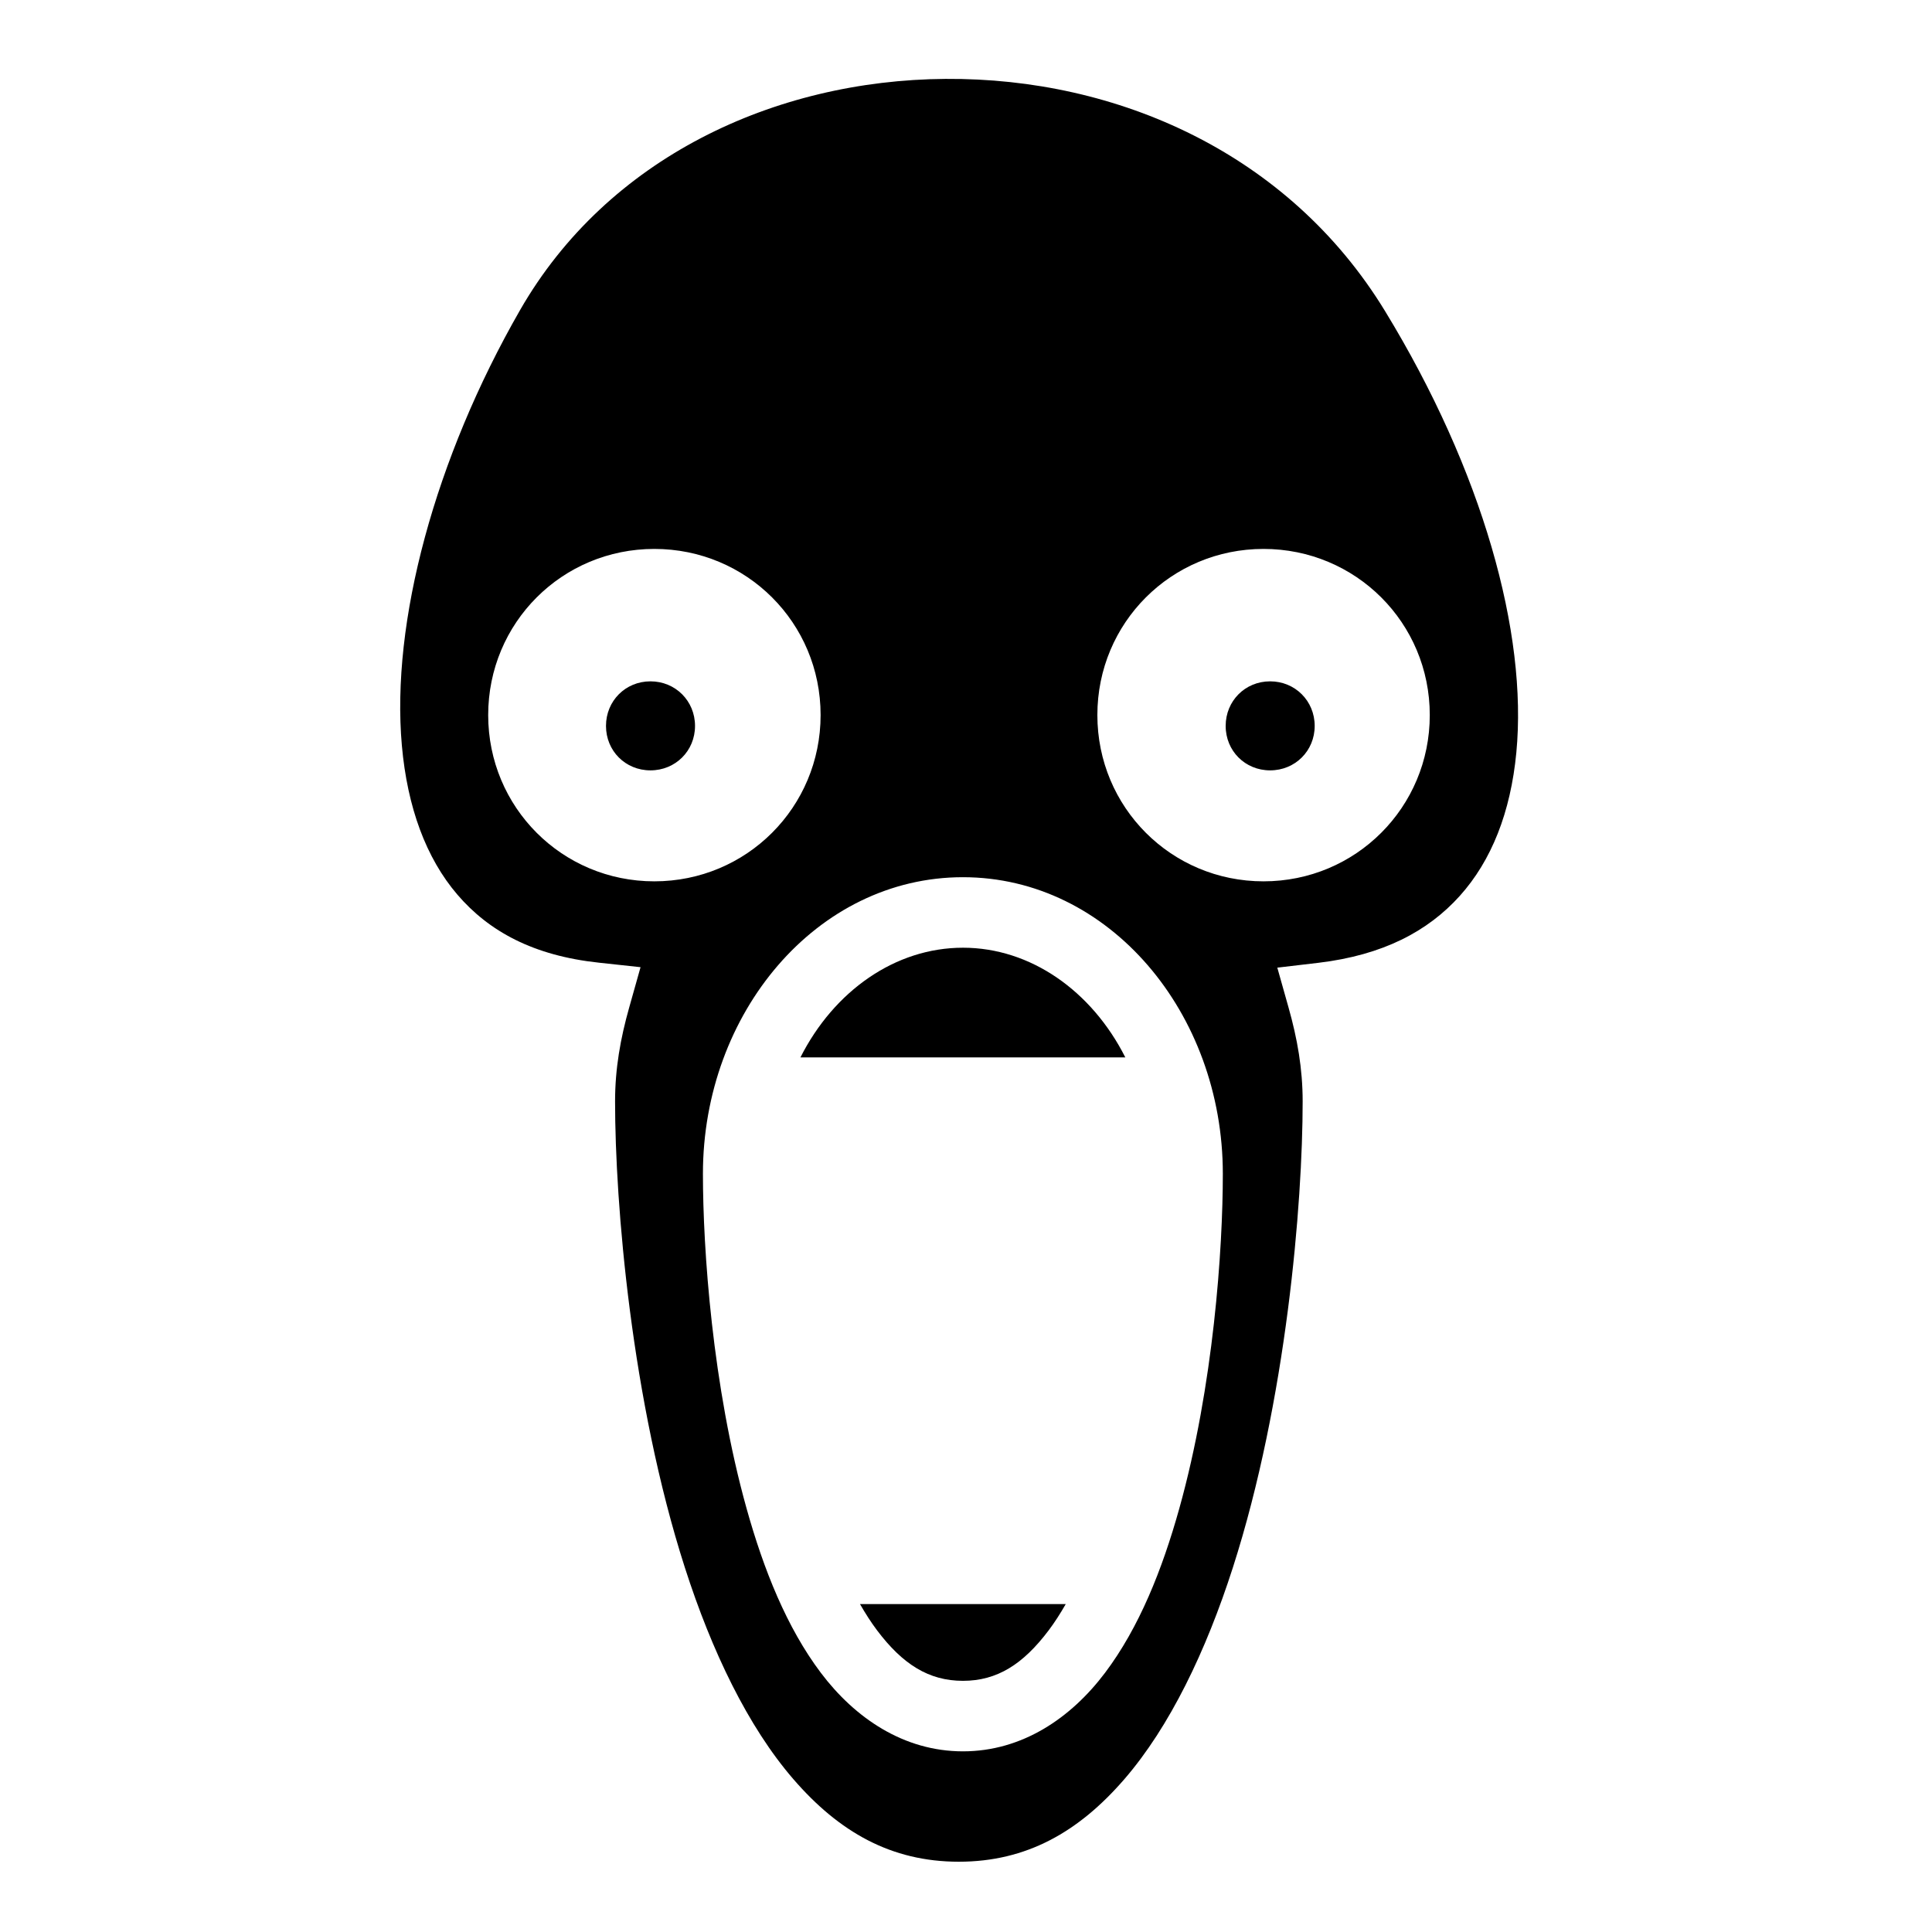
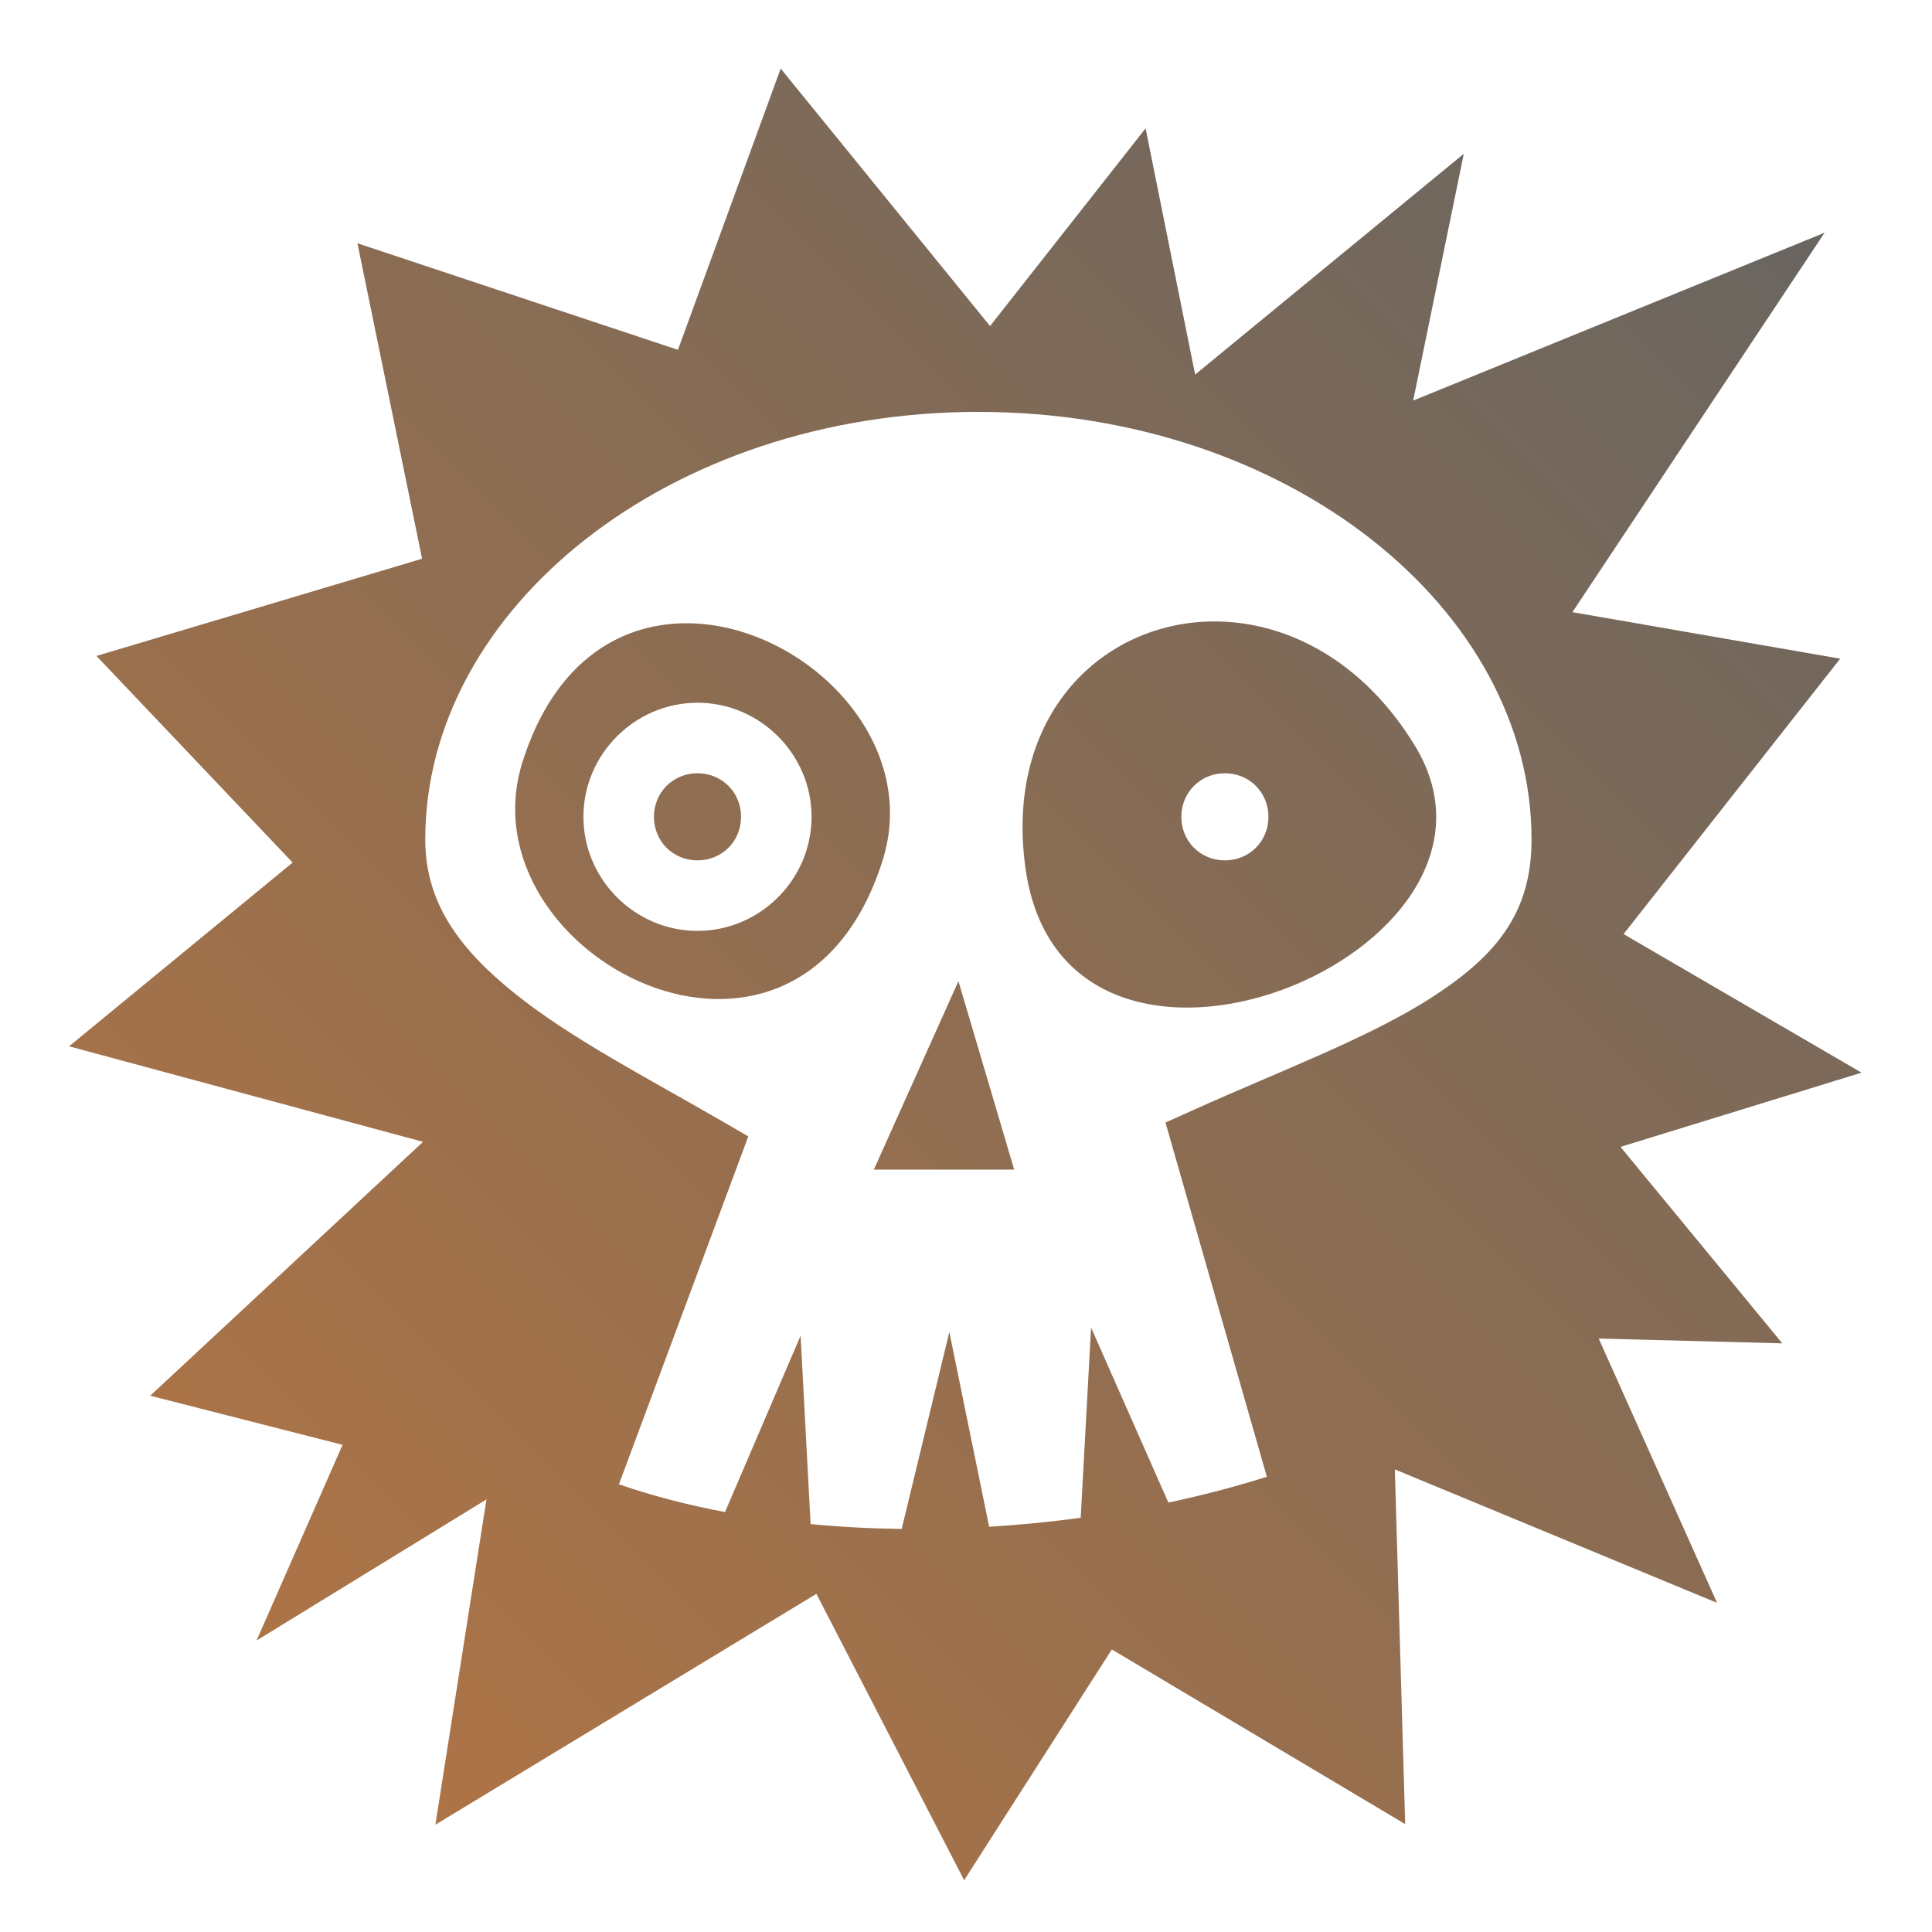
<svg xmlns="http://www.w3.org/2000/svg" viewBox="0 0 512 512" style="height: 512px; width: 512px;">
+   <defs>
+     <linearGradient x1="0" x2="1" y1="1" y2="0" id="lorc-surprised-skull-gradient-1">
+       <stop offset="0%" stop-color="#b77642" stop-opacity="1" />
+       <stop offset="100%" stop-color="#646462" stop-opacity="1" />
+     </linearGradient>
+   </defs>
  <g class="" transform="translate(0,0)" style="">
-     <path d="M250.594 20.906c-45.425.318-89.65 20.975-112.78 61.282-22.594 39.374-34.23 82.722-31.314 115.406 1.458 16.34 6.393 29.793 14.72 39.5 8.325 9.706 20.104 16.173 37.53 18.03l11 1.19-3 10.655c-2.337 8.272-3.75 16.256-3.75 24.905 0 27.038 4.292 79.342 18.5 123.563 7.104 22.11 16.715 42.157 28.78 56.093 12.068 13.938 25.855 21.845 43.814 21.845 17.96 0 31.777-7.907 43.844-21.844 12.066-13.935 21.677-33.982 28.78-56.092 14.21-44.22 18.5-96.525 18.5-123.563 0-8.65-1.41-16.635-3.75-24.906l-2.968-10.533 10.875-1.28c17.146-2.04 29.05-8.367 37.47-17.72 8.417-9.352 13.49-22.17 15-38 3.02-31.66-8.958-74.675-34.814-117.03-25.5-41.774-70.927-61.8-116.374-61.5h-.062zM173.406 145.47c24.447 0 44.063 19.58 44.063 44.03 0 24.446-19.617 44.063-44.064 44.063-24.446 0-44.03-19.617-44.03-44.063s19.584-44.03 44.03-44.03zm161.438 0c24.447 0 44.062 19.58 44.062 44.03 0 24.446-19.616 44.063-44.062 44.063-24.447 0-44.03-19.617-44.03-44.063-.002-24.446 19.583-44.03 44.03-44.03zm-162.47 35.093c-6.623 0-11.78 5.188-11.78 11.812s5.157 11.78 11.78 11.78c6.625 0 11.814-5.156 11.814-11.78 0-6.627-5.188-11.813-11.813-11.813zm164.22 0c-6.624 0-11.78 5.188-11.78 11.812-.002 6.624 5.156 11.78 11.78 11.78s11.812-5.156 11.812-11.78c0-6.627-5.187-11.813-11.812-11.813zm-81.406 51.906c38.762 0 68.875 36.01 68.875 78.593 0 19.938-2.457 56.192-11.532 88.687-4.536 16.247-10.655 31.58-19.686 43.563-9.03 11.98-21.96 20.812-37.656 20.812-15.696 0-28.626-8.83-37.657-20.813-9.03-11.98-15.15-27.315-19.686-43.562-9.075-32.495-11.563-68.75-11.563-88.688 0-42.584 30.145-78.593 68.907-78.593zm0 18.686c-17.93 0-34.16 11.453-43.063 29.063h86.094c-8.895-17.61-25.103-29.064-43.033-29.064zm-27.282 173.938c1.45 2.532 2.956 4.878 4.53 6.97 6.78 8.99 13.692 13.373 22.75 13.373 9.06 0 15.943-4.383 22.72-13.375 1.576-2.09 3.08-4.436 4.53-6.968h-54.53z" fill="#000000" fill-opacity="1" />
+     <path d="M206.893 18.176l-27.23 74.533-84.936-28.235 17.134 83.593-86.297 25.768 51.99 54.76-59.252 48.69 93.805 25.314-72.3 67.283 50.978 13.012-22.8 51.867 60.937-37.405-13.543 86.213 100.975-61.183 39.156 75.894 39.135-61.16 77.744 46.284-2.74-93.998 85.386 35.367-31.36-70.043 48.653 1.272-42.88-52.065 63.88-19.67-63.064-36.73 57.404-72.982-70.96-12.328 66.82-100.553-109.022 44.486 13.414-65.402-71.193 58.504-13.135-65.244-41.22 52.388-55.477-68.23zm52.345 90.98h.047c82.104 0 146.59 52.22 146.59 113.3 0 19.404-9.242 30.604-25.768 41.433-16.525 10.827-40.02 19.56-63.863 30.28l-7.377 3.318 26.863 93.87c-8.333 2.637-17.08 4.926-26.1 6.845l-20.482-46.38-2.753 50.406c-8.003 1.085-16.117 1.883-24.26 2.377l-10.55-51.603-12.626 52.178c-8.13-.1-16.204-.517-24.138-1.274l-2.656-49.922-20.033 46.727c-9.805-1.852-19.24-4.285-28.1-7.36l34.276-92.197-6.82-3.953c-19.516-11.314-40.035-21.866-54.97-33.846-14.936-11.98-23.823-24.21-23.823-40.902 0-61.068 64.46-113.278 146.54-113.3zm62.9 55.53c-29.543-.155-56.048 24.43-50.378 65.375 10.284 74.273 136.613 22.558 103.254-32.357-13.756-22.645-33.94-32.915-52.877-33.016zm-140.925.486c-17.51.267-34.493 10.685-42.723 36.69-16.22 51.262 72.746 97.79 95.4 26.2 10.138-32.038-20.812-62.226-50.982-62.884-.565-.013-1.13-.015-1.695-.006zm3.63 21.062c16.585 0 30.23 13.645 30.23 30.23 0 16.587-13.645 30.23-30.23 30.23-16.583 0-30.23-13.643-30.23-30.23 0-16.584 13.646-30.23 30.23-30.23zm0 18.69c-6.484 0-11.54 5.056-11.54 11.54 0 6.488 5.055 11.544 11.54 11.544 6.487 0 11.544-5.056 11.544-11.543 0-6.487-5.057-11.54-11.543-11.54zm139.764 0c6.486 0 11.543 5.054 11.543 11.54 0 6.488-5.057 11.544-11.543 11.544-6.485 0-11.54-5.056-11.54-11.543 0-6.485 5.055-11.54 11.54-11.54zm-70.613 55.105l-22.414 49.923h37.188l-14.774-49.924z" fill="url(#lorc-surprised-skull-gradient-1)" />
  </g>
</svg>
